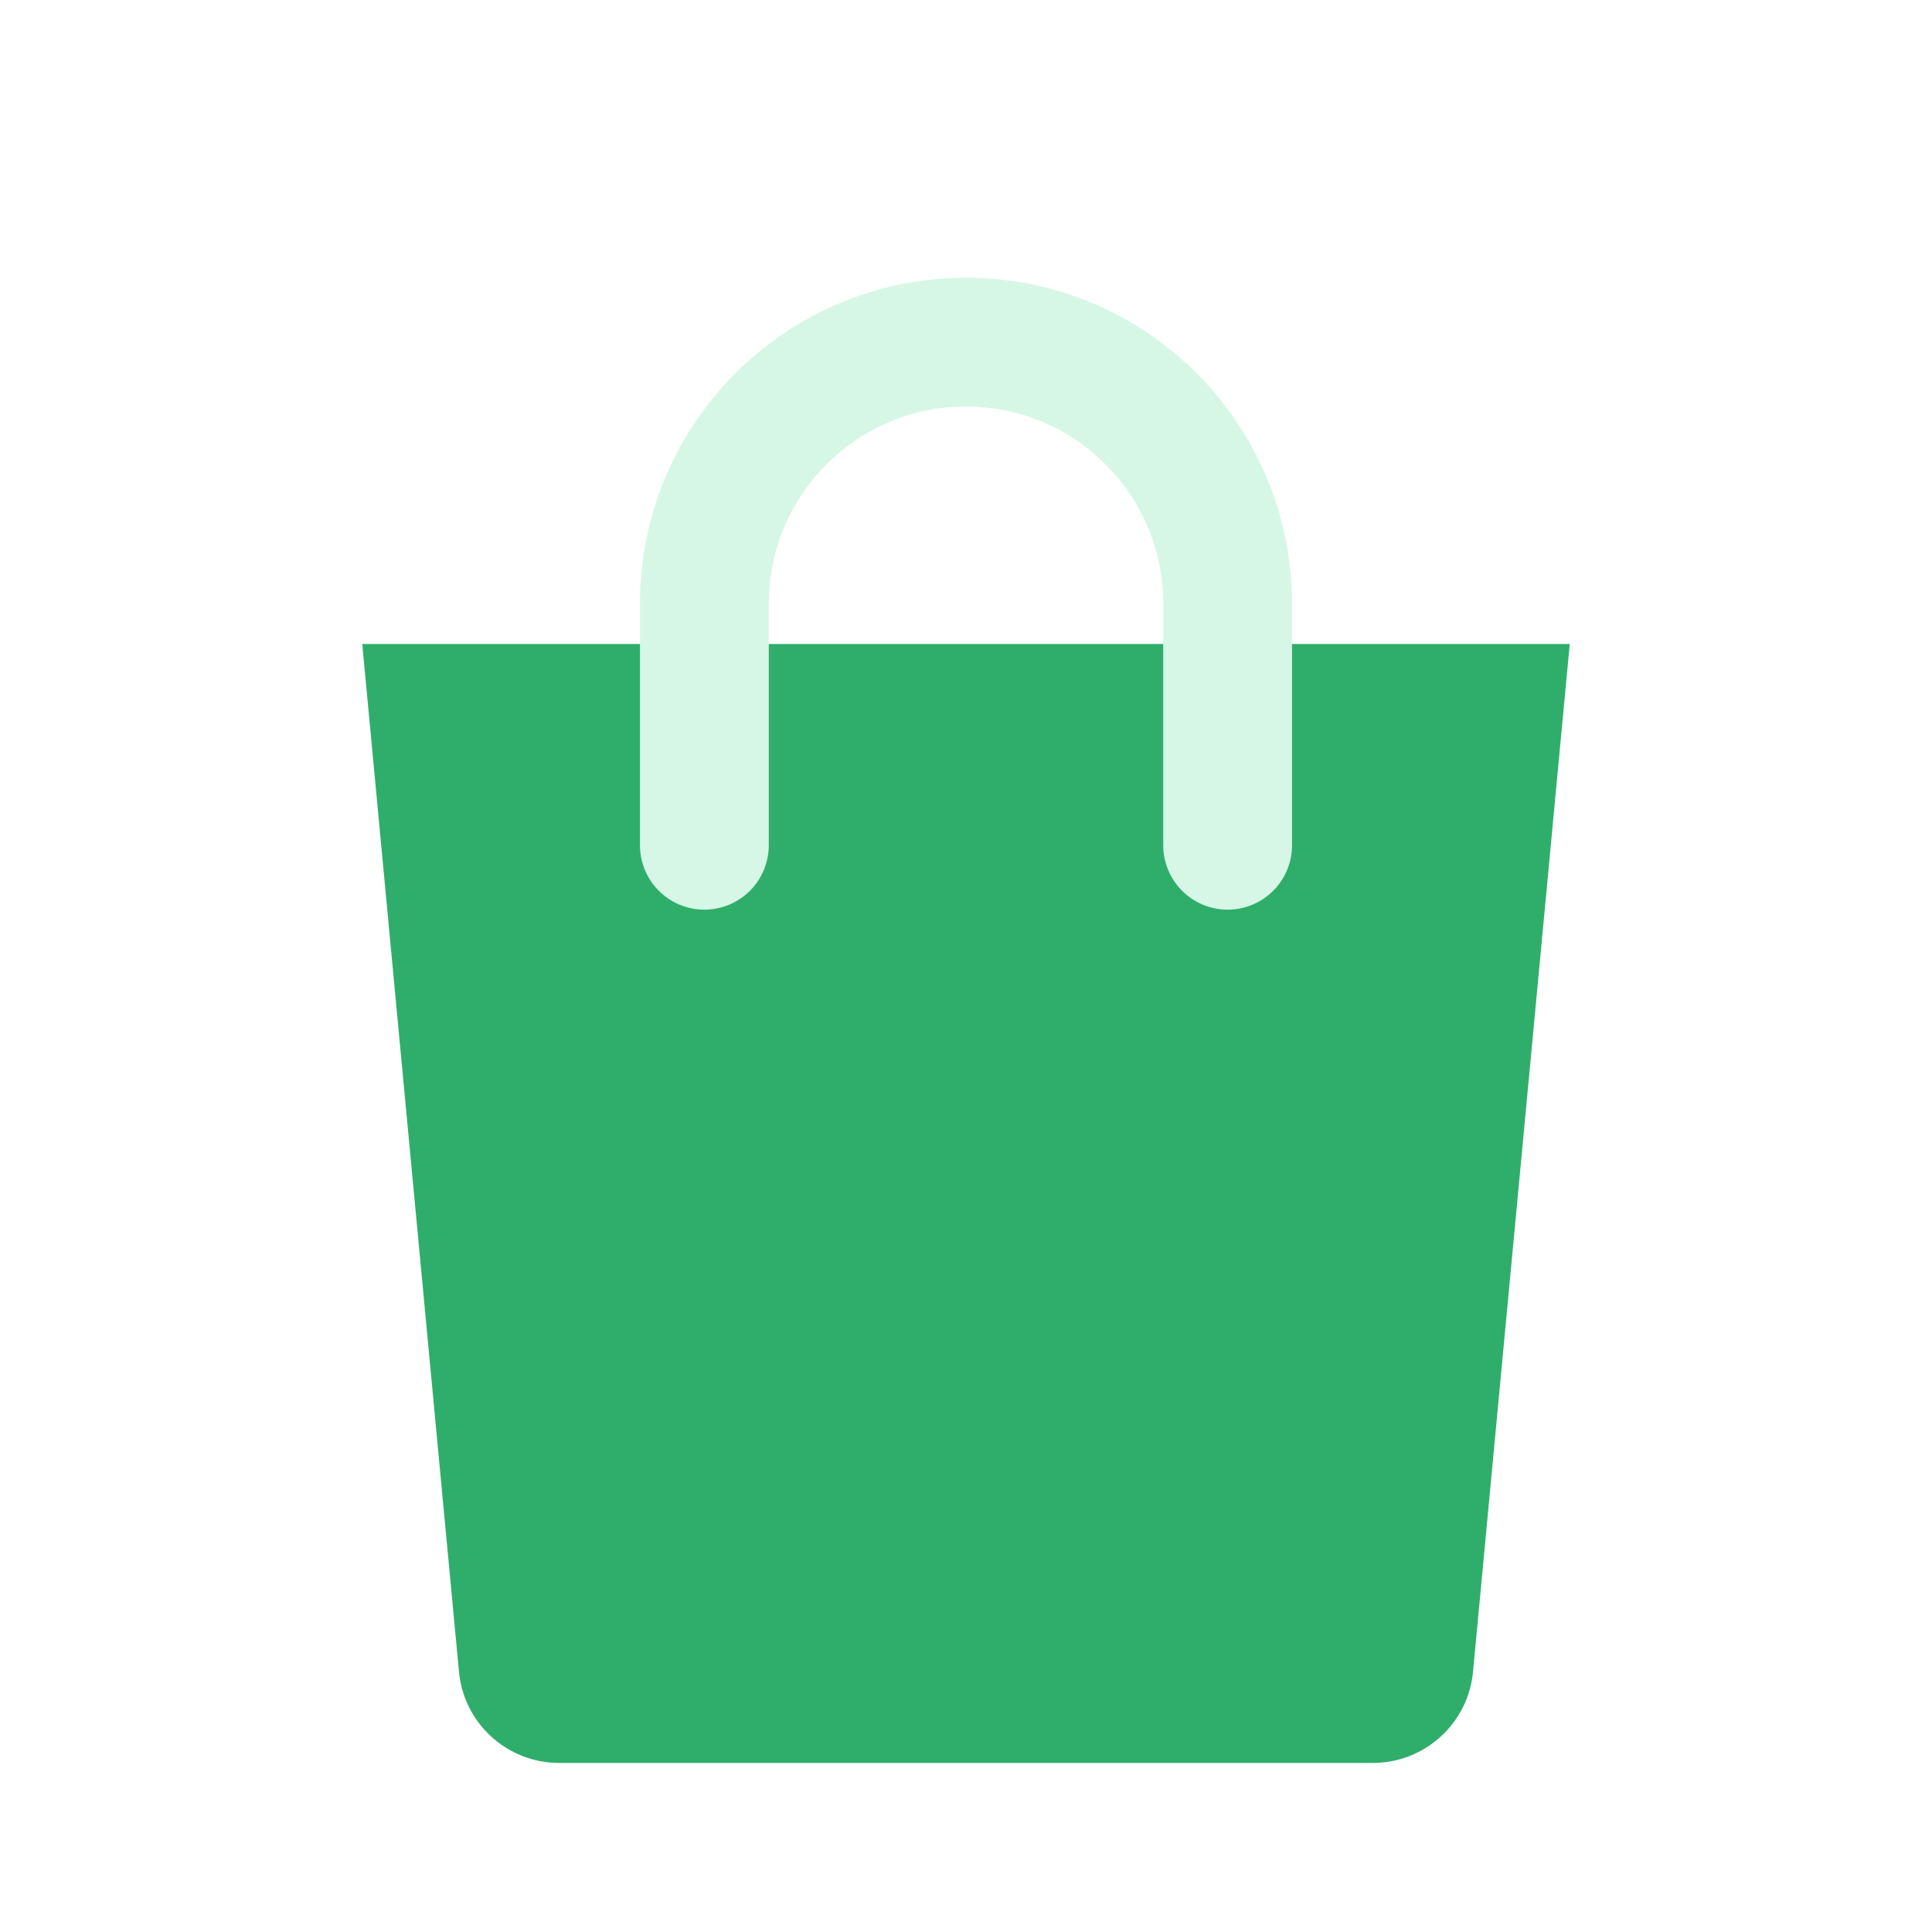
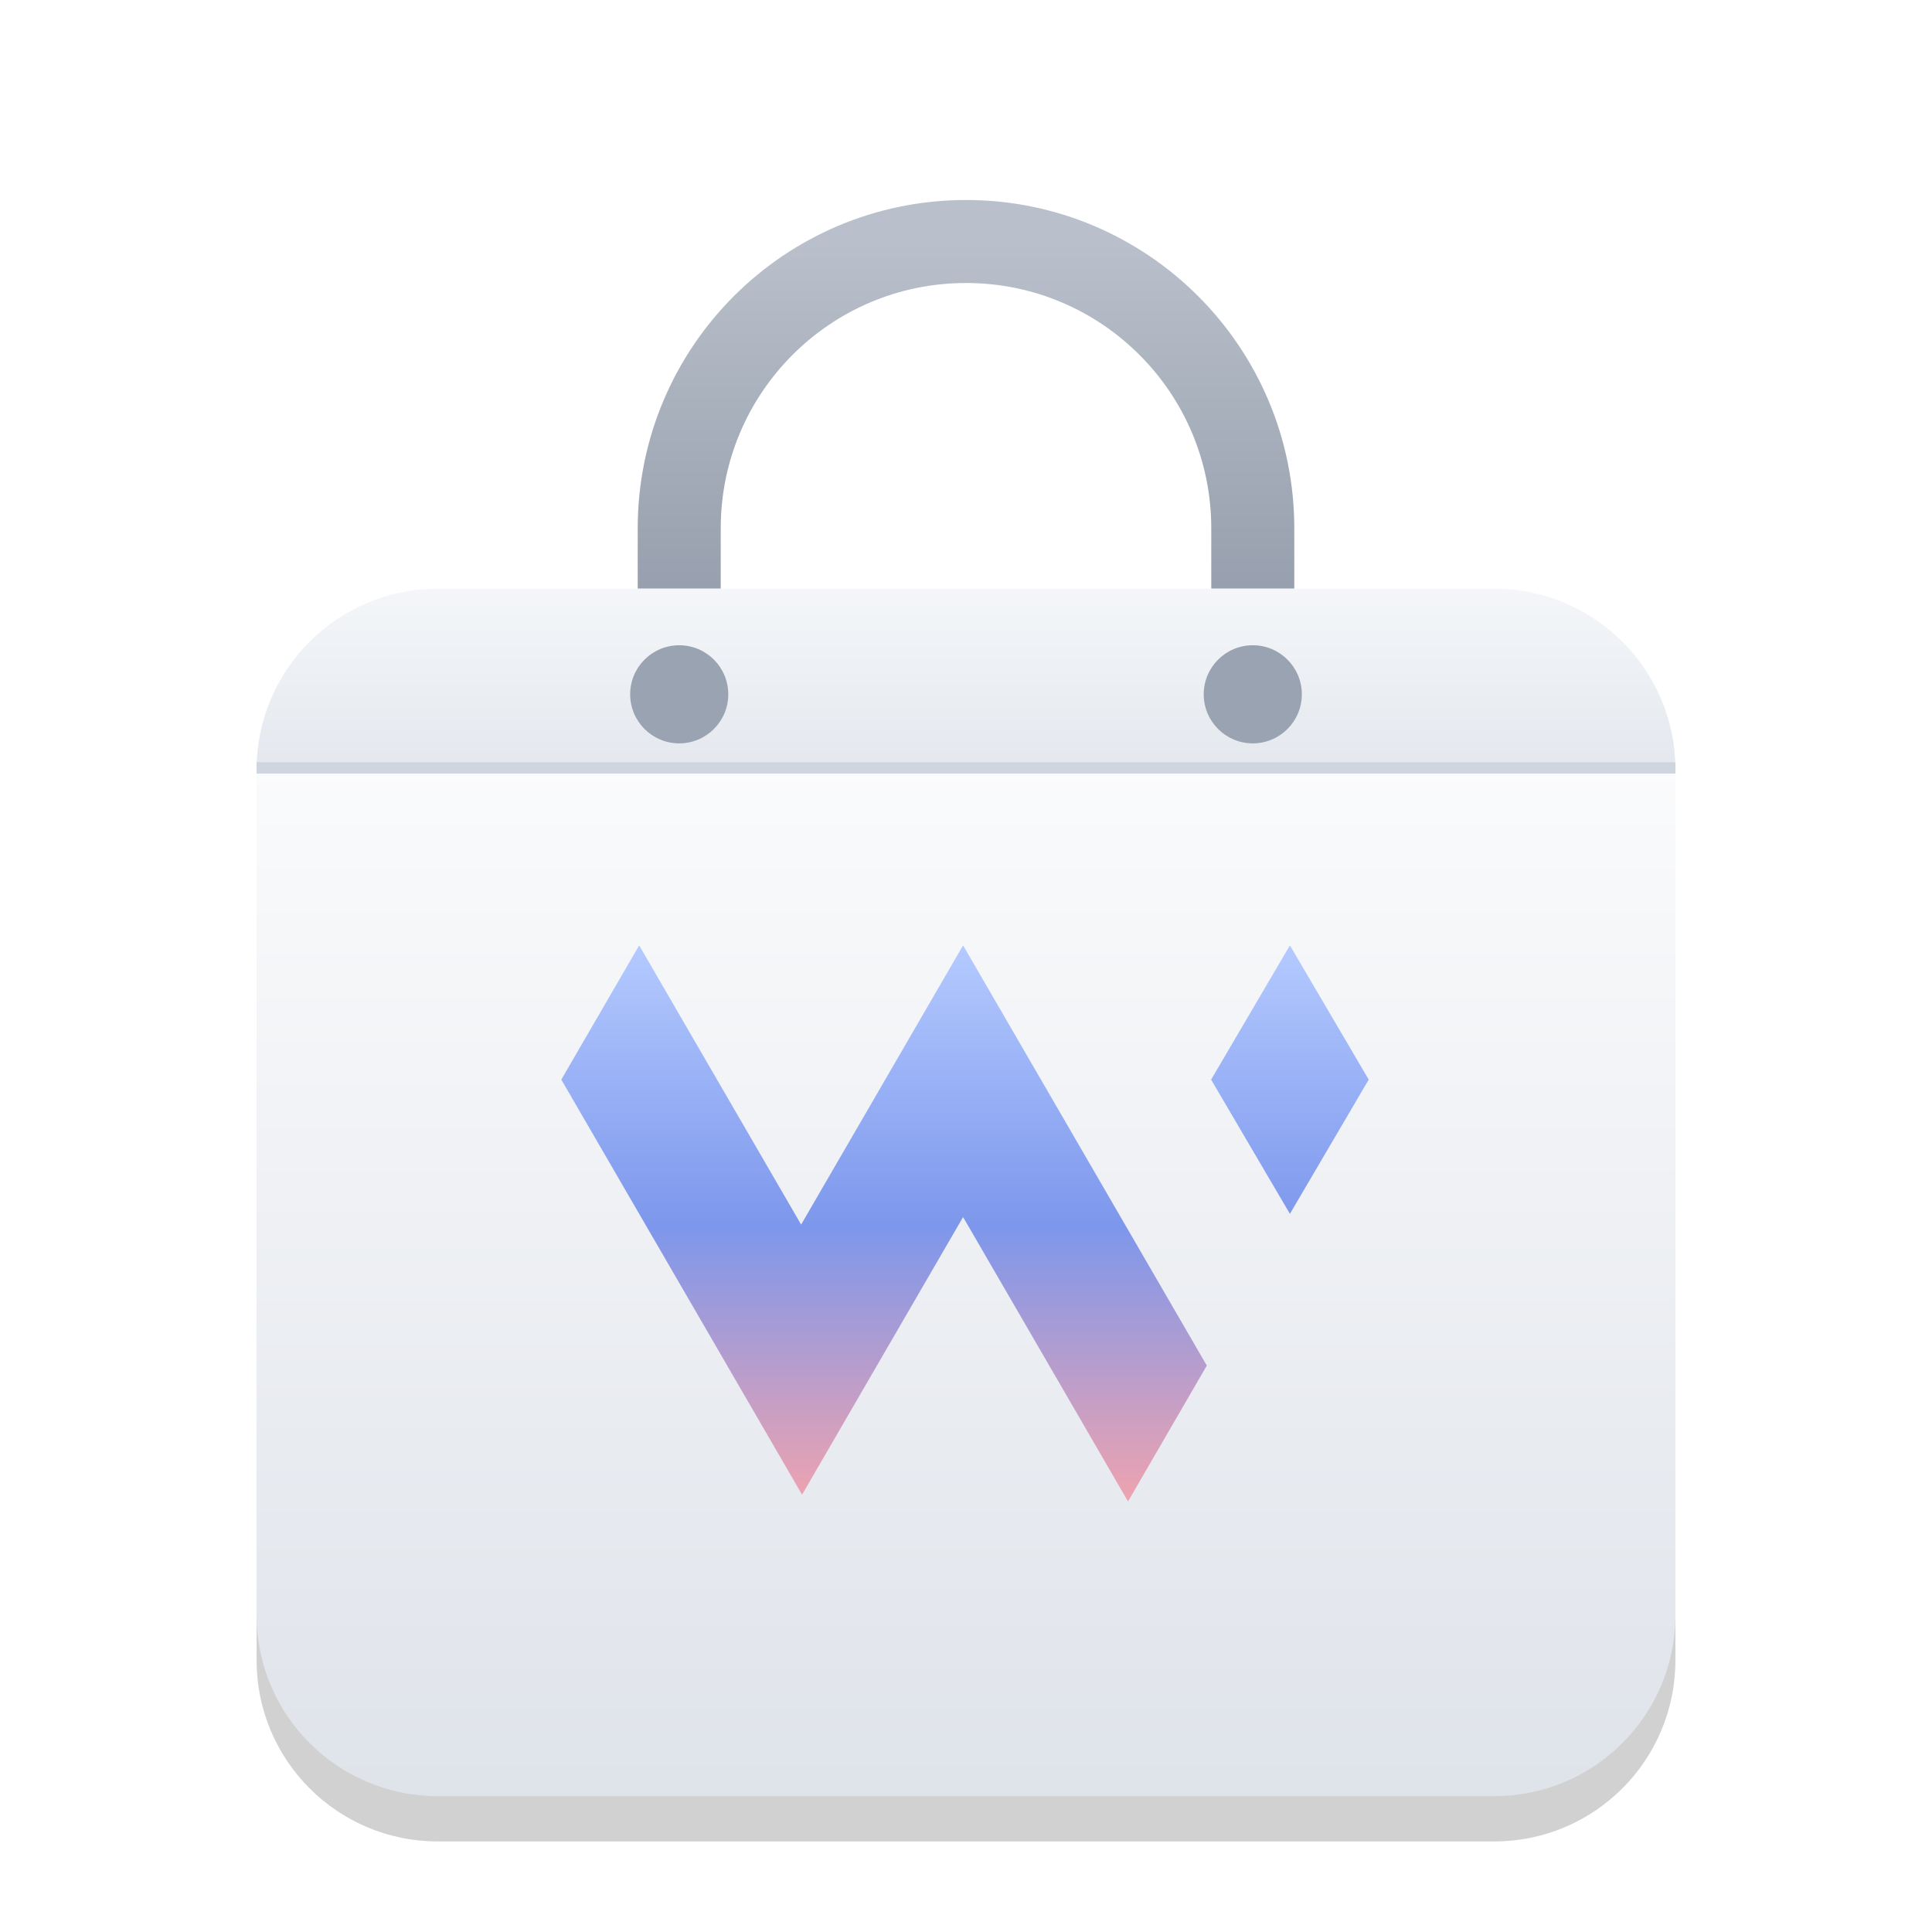
- <svg xmlns="http://www.w3.org/2000/svg" width="48" height="48" viewBox="0 0 48 48">
-   <path d="M9 16h30l-2.4 25.5a2.5 2.5 0 0 1-2.5 2.3H13.9a2.5 2.5 0 0 1-2.5-2.3z" fill="#2fae6b" />
-   <path d="M17.5 21v-6a6.5 6.5 0 0 1 13 0v6" fill="none" stroke="#d6f7e5" stroke-width="3.2" stroke-linecap="round" />
+ <svg xmlns="http://www.w3.org/2000/svg" width="256" height="256" viewBox="0 0 256 256">
+   <defs>
+     <linearGradient id="sb_body" x1="0" y1="0" x2="0" y2="1">
+       <stop offset="0" stop-color="#ffffff" />
+       <stop offset="1" stop-color="#dfe3ea" />
+     </linearGradient>
+     <linearGradient id="sb_lip" x1="0" y1="0" x2="0" y2="1">
+       <stop offset="0" stop-color="#f4f6f9" />
+       <stop offset="1" stop-color="#e4e8ee" />
+     </linearGradient>
+     <linearGradient id="sb_handle" x1="0" y1="0" x2="0" y2="1">
+       <stop offset="0" stop-color="#b9c0cb" />
+       <stop offset="1" stop-color="#8d96a5" />
+     </linearGradient>
+   </defs>
+   <path d="M90 92V70a38 38 0 0 1 76 0v22" fill="none" stroke="url(#sb_handle)" stroke-width="11" stroke-linecap="round" />
+   <rect x="34" y="78" width="188" height="160" rx="24" fill="#000" opacity="0.18" transform="translate(0 6)" />
+   <rect x="34" y="78" width="188" height="160" rx="24" fill="url(#sb_body)" />
+   <path d="M58 78h140a24 24 0 0 1 24 24v0H34v0a24 24 0 0 1 24-24z" fill="url(#sb_lip)" />
+   <rect x="34" y="101" width="188" height="1.5" fill="#cfd5de" />
+   <circle cx="90" cy="92" r="6.5" fill="#9aa3b1" />
+   <circle cx="166" cy="92" r="6.5" fill="#9aa3b1" />
+   <g transform="translate(56.08 112.12) scale(0.773333)">
+     <defs>
+       <linearGradient id="wostorema" gradientUnits="userSpaceOnUse" x1="0" y1="17" x2="0" y2="113">
+         <stop offset="0" stop-color="#b4caff" />
+         <stop offset="0.5" stop-color="#7d97ec" />
+         <stop offset="1" stop-color="#f0a3ae" />
+       </linearGradient>
+       <linearGradient id="wostoremb" gradientUnits="userSpaceOnUse" x1="0" y1="17" x2="0" y2="113">
+         <stop offset="0" stop-color="#90a8f2" />
+         <stop offset="1" stop-color="#de8c9c" />
+       </linearGradient>
+     </defs>
+     <path d="M37 17 L50.34 40 L64.75 64.84 L79.16 40 L92.5 17 L105.84 40 L134.26 89 L120.76 112.28 L92.5 63.55 L64.91 111.12 L23.66 40Z" fill="url(#wostorema)" />
+     <path d="M148.5 17 L162 40 L148.5 63 L135 40Z" fill="url(#wostorema)" />
+   </g>
</svg>
